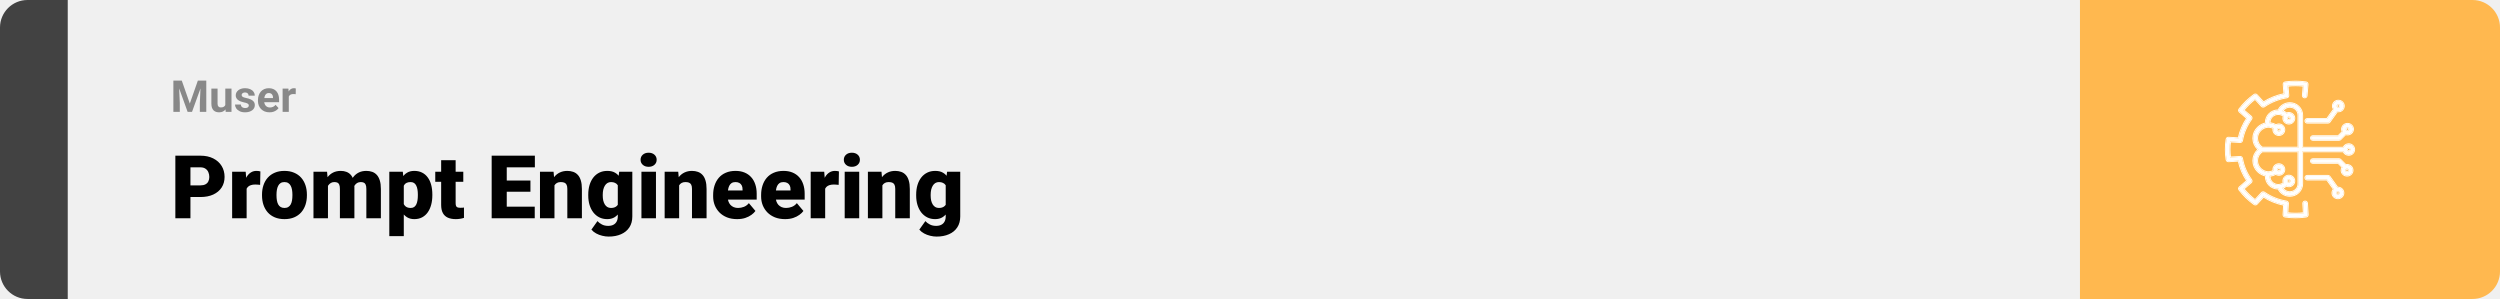
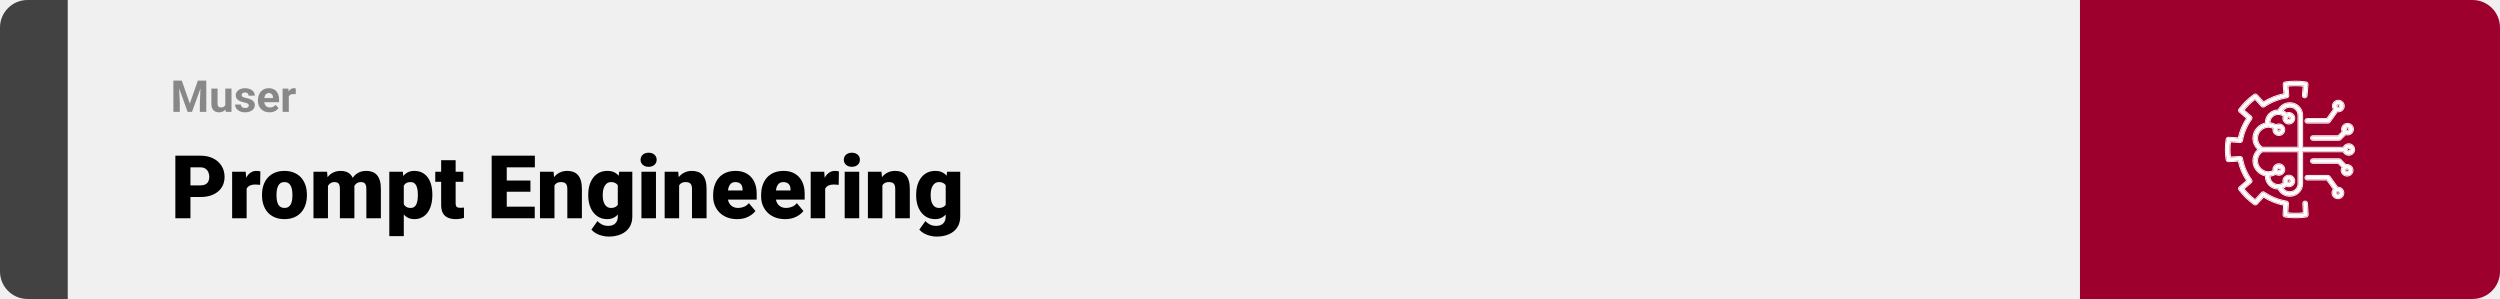
<svg xmlns="http://www.w3.org/2000/svg" width="1363" height="163" viewBox="0 0 1363 163" fill="none">
  <path d="M0 15C0 6.716 6.716 0 15 0H37V163H15C6.716 163 0 156.284 0 148V15Z" fill="#424242" />
  <rect width="1097" height="163" transform="translate(37)" fill="#F0F0F0" />
  <path d="M96.129 43.938H99.106L103.488 56.465L107.871 43.938H110.848L104.684 61H102.293L96.129 43.938ZM94.523 43.938H97.488L98.027 56.148V61H94.523V43.938ZM109.488 43.938H112.465V61H108.949V56.148L109.488 43.938ZM122.836 57.965V48.32H126.211V61H123.035L122.836 57.965ZM123.211 55.363L124.207 55.34C124.207 56.184 124.109 56.969 123.914 57.695C123.719 58.414 123.426 59.039 123.035 59.57C122.645 60.094 122.152 60.504 121.559 60.801C120.965 61.09 120.266 61.234 119.461 61.234C118.844 61.234 118.273 61.148 117.75 60.977C117.234 60.797 116.789 60.52 116.414 60.145C116.047 59.762 115.758 59.273 115.547 58.68C115.344 58.078 115.242 57.355 115.242 56.512V48.32H118.617V56.535C118.617 56.91 118.66 57.227 118.746 57.484C118.84 57.742 118.969 57.953 119.133 58.117C119.297 58.281 119.488 58.398 119.707 58.469C119.934 58.539 120.184 58.574 120.457 58.574C121.152 58.574 121.699 58.434 122.098 58.152C122.504 57.871 122.789 57.488 122.953 57.004C123.125 56.512 123.211 55.965 123.211 55.363ZM135.645 57.496C135.645 57.254 135.574 57.035 135.434 56.84C135.293 56.645 135.031 56.465 134.648 56.301C134.273 56.129 133.73 55.973 133.02 55.832C132.379 55.691 131.781 55.516 131.227 55.305C130.68 55.086 130.203 54.824 129.797 54.52C129.398 54.215 129.086 53.855 128.859 53.441C128.633 53.02 128.52 52.539 128.52 52C128.52 51.469 128.633 50.969 128.859 50.5C129.094 50.031 129.426 49.617 129.855 49.258C130.293 48.891 130.824 48.605 131.449 48.402C132.082 48.191 132.793 48.086 133.582 48.086C134.684 48.086 135.629 48.262 136.418 48.613C137.215 48.965 137.824 49.449 138.246 50.066C138.676 50.676 138.891 51.371 138.891 52.152H135.516C135.516 51.824 135.445 51.531 135.305 51.273C135.172 51.008 134.961 50.801 134.672 50.652C134.391 50.496 134.023 50.418 133.57 50.418C133.195 50.418 132.871 50.484 132.598 50.617C132.324 50.742 132.113 50.914 131.965 51.133C131.824 51.344 131.754 51.578 131.754 51.836C131.754 52.031 131.793 52.207 131.871 52.363C131.957 52.512 132.094 52.648 132.281 52.773C132.469 52.898 132.711 53.016 133.008 53.125C133.312 53.227 133.688 53.32 134.133 53.406C135.047 53.594 135.863 53.84 136.582 54.145C137.301 54.441 137.871 54.848 138.293 55.363C138.715 55.871 138.926 56.539 138.926 57.367C138.926 57.93 138.801 58.445 138.551 58.914C138.301 59.383 137.941 59.793 137.473 60.145C137.004 60.488 136.441 60.758 135.785 60.953C135.137 61.141 134.406 61.234 133.594 61.234C132.414 61.234 131.414 61.023 130.594 60.602C129.781 60.18 129.164 59.645 128.742 58.996C128.328 58.34 128.121 57.668 128.121 56.98H131.32C131.336 57.441 131.453 57.812 131.672 58.094C131.898 58.375 132.184 58.578 132.527 58.703C132.879 58.828 133.258 58.891 133.664 58.891C134.102 58.891 134.465 58.832 134.754 58.715C135.043 58.59 135.262 58.426 135.41 58.223C135.566 58.012 135.645 57.77 135.645 57.496ZM146.953 61.234C145.969 61.234 145.086 61.078 144.305 60.766C143.523 60.445 142.859 60.004 142.312 59.441C141.773 58.879 141.359 58.227 141.07 57.484C140.781 56.734 140.637 55.938 140.637 55.094V54.625C140.637 53.664 140.773 52.785 141.047 51.988C141.32 51.191 141.711 50.5 142.219 49.914C142.734 49.328 143.359 48.879 144.094 48.566C144.828 48.246 145.656 48.086 146.578 48.086C147.477 48.086 148.273 48.234 148.969 48.531C149.664 48.828 150.246 49.25 150.715 49.797C151.191 50.344 151.551 51 151.793 51.766C152.035 52.523 152.156 53.367 152.156 54.297V55.703H142.078V53.453H148.84V53.195C148.84 52.727 148.754 52.309 148.582 51.941C148.418 51.566 148.168 51.27 147.832 51.051C147.496 50.832 147.066 50.723 146.543 50.723C146.098 50.723 145.715 50.82 145.395 51.016C145.074 51.211 144.812 51.484 144.609 51.836C144.414 52.188 144.266 52.602 144.164 53.078C144.07 53.547 144.023 54.062 144.023 54.625V55.094C144.023 55.602 144.094 56.07 144.234 56.5C144.383 56.93 144.59 57.301 144.855 57.613C145.129 57.926 145.457 58.168 145.84 58.34C146.23 58.512 146.672 58.598 147.164 58.598C147.773 58.598 148.34 58.48 148.863 58.246C149.395 58.004 149.852 57.641 150.234 57.156L151.875 58.938C151.609 59.32 151.246 59.688 150.785 60.039C150.332 60.391 149.785 60.68 149.145 60.906C148.504 61.125 147.773 61.234 146.953 61.234ZM157.453 51.086V61H154.078V48.32H157.254L157.453 51.086ZM161.273 48.238L161.215 51.367C161.051 51.344 160.852 51.324 160.617 51.309C160.391 51.285 160.184 51.273 159.996 51.273C159.52 51.273 159.105 51.336 158.754 51.461C158.41 51.578 158.121 51.754 157.887 51.988C157.66 52.223 157.488 52.508 157.371 52.844C157.262 53.18 157.199 53.562 157.184 53.992L156.504 53.781C156.504 52.961 156.586 52.207 156.75 51.52C156.914 50.824 157.152 50.219 157.465 49.703C157.785 49.188 158.176 48.789 158.637 48.508C159.098 48.227 159.625 48.086 160.219 48.086C160.406 48.086 160.598 48.102 160.793 48.133C160.988 48.156 161.148 48.191 161.273 48.238Z" fill="#888888" />
  <path d="M109.219 107.422H100.734V101.07H109.219C110.375 101.07 111.312 100.875 112.031 100.484C112.75 100.094 113.273 99.555 113.602 98.867C113.945 98.164 114.117 97.375 114.117 96.5C114.117 95.562 113.945 94.695 113.602 93.898C113.273 93.102 112.75 92.461 112.031 91.977C111.312 91.477 110.375 91.227 109.219 91.227H103.828V119H95.602V84.875H109.219C111.953 84.875 114.305 85.375 116.273 86.375C118.258 87.375 119.781 88.75 120.844 90.5C121.906 92.234 122.438 94.219 122.438 96.453C122.438 98.656 121.906 100.578 120.844 102.219C119.781 103.859 118.258 105.141 116.273 106.062C114.305 106.969 111.953 107.422 109.219 107.422ZM134.461 99.922V119H126.562V93.641H133.945L134.461 99.922ZM141.961 93.453L141.82 100.789C141.508 100.758 141.086 100.719 140.555 100.672C140.023 100.625 139.578 100.602 139.219 100.602C138.297 100.602 137.5 100.711 136.828 100.93C136.172 101.133 135.625 101.445 135.188 101.867C134.766 102.273 134.453 102.789 134.25 103.414C134.062 104.039 133.977 104.766 133.992 105.594L132.562 104.656C132.562 102.953 132.727 101.406 133.055 100.016C133.398 98.609 133.883 97.398 134.508 96.383C135.133 95.352 135.891 94.562 136.781 94.016C137.672 93.453 138.672 93.172 139.781 93.172C140.172 93.172 140.555 93.195 140.93 93.242C141.32 93.289 141.664 93.359 141.961 93.453ZM142.852 106.578V106.086C142.852 104.227 143.117 102.516 143.648 100.953C144.18 99.375 144.961 98.008 145.992 96.852C147.023 95.695 148.297 94.797 149.812 94.156C151.328 93.5 153.078 93.172 155.062 93.172C157.062 93.172 158.82 93.5 160.336 94.156C161.867 94.797 163.148 95.695 164.18 96.852C165.211 98.008 165.992 99.375 166.523 100.953C167.055 102.516 167.32 104.227 167.32 106.086V106.578C167.32 108.422 167.055 110.133 166.523 111.711C165.992 113.273 165.211 114.641 164.18 115.812C163.148 116.969 161.875 117.867 160.359 118.508C158.844 119.148 157.094 119.469 155.109 119.469C153.125 119.469 151.367 119.148 149.836 118.508C148.305 117.867 147.023 116.969 145.992 115.812C144.961 114.641 144.18 113.273 143.648 111.711C143.117 110.133 142.852 108.422 142.852 106.578ZM150.75 106.086V106.578C150.75 107.531 150.82 108.422 150.961 109.25C151.102 110.078 151.336 110.805 151.664 111.43C151.992 112.039 152.438 112.516 153 112.859C153.562 113.203 154.266 113.375 155.109 113.375C155.938 113.375 156.625 113.203 157.172 112.859C157.734 112.516 158.18 112.039 158.508 111.43C158.836 110.805 159.07 110.078 159.211 109.25C159.352 108.422 159.422 107.531 159.422 106.578V106.086C159.422 105.164 159.352 104.297 159.211 103.484C159.07 102.656 158.836 101.93 158.508 101.305C158.18 100.664 157.734 100.164 157.172 99.805C156.609 99.445 155.906 99.266 155.062 99.266C154.234 99.266 153.539 99.445 152.977 99.805C152.43 100.164 151.992 100.664 151.664 101.305C151.336 101.93 151.102 102.656 150.961 103.484C150.82 104.297 150.75 105.164 150.75 106.086ZM178.805 99.008V119H170.906V93.641H178.312L178.805 99.008ZM177.844 105.453L176.039 105.5C176.039 103.719 176.25 102.078 176.672 100.578C177.094 99.078 177.719 97.773 178.547 96.664C179.375 95.555 180.391 94.695 181.594 94.086C182.812 93.477 184.219 93.172 185.812 93.172C186.922 93.172 187.93 93.344 188.836 93.688C189.742 94.016 190.523 94.539 191.18 95.258C191.836 95.961 192.336 96.883 192.68 98.023C193.039 99.148 193.219 100.5 193.219 102.078V119H185.32V103.086C185.32 102.008 185.195 101.195 184.945 100.648C184.711 100.102 184.367 99.734 183.914 99.547C183.461 99.359 182.906 99.266 182.25 99.266C181.562 99.266 180.945 99.422 180.398 99.734C179.852 100.047 179.383 100.484 178.992 101.047C178.617 101.594 178.328 102.242 178.125 102.992C177.938 103.742 177.844 104.562 177.844 105.453ZM192.328 105.453L190.125 105.5C190.125 103.719 190.32 102.078 190.711 100.578C191.117 99.078 191.719 97.773 192.516 96.664C193.328 95.555 194.336 94.695 195.539 94.086C196.742 93.477 198.141 93.172 199.734 93.172C200.891 93.172 201.953 93.344 202.922 93.688C203.891 94.031 204.727 94.586 205.43 95.352C206.133 96.117 206.68 97.133 207.07 98.398C207.461 99.648 207.656 101.195 207.656 103.039V119H199.734V103.039C199.734 101.992 199.609 101.203 199.359 100.672C199.125 100.125 198.781 99.758 198.328 99.57C197.875 99.367 197.336 99.266 196.711 99.266C195.961 99.266 195.312 99.422 194.766 99.734C194.219 100.047 193.758 100.484 193.383 101.047C193.023 101.594 192.758 102.242 192.586 102.992C192.414 103.742 192.328 104.562 192.328 105.453ZM220.148 98.516V128.75H212.25V93.641H219.609L220.148 98.516ZM235.711 106.016V106.508C235.711 108.352 235.5 110.062 235.078 111.641C234.656 113.219 234.031 114.594 233.203 115.766C232.375 116.938 231.344 117.852 230.109 118.508C228.891 119.148 227.477 119.469 225.867 119.469C224.352 119.469 223.047 119.133 221.953 118.461C220.859 117.789 219.945 116.859 219.211 115.672C218.477 114.484 217.883 113.125 217.43 111.594C216.977 110.062 216.617 108.445 216.352 106.742V106.109C216.617 104.281 216.977 102.586 217.43 101.023C217.883 99.445 218.477 98.07 219.211 96.898C219.945 95.727 220.852 94.812 221.93 94.156C223.023 93.5 224.328 93.172 225.844 93.172C227.453 93.172 228.867 93.477 230.086 94.086C231.32 94.695 232.352 95.57 233.18 96.711C234.023 97.836 234.656 99.188 235.078 100.766C235.5 102.344 235.711 104.094 235.711 106.016ZM227.812 106.508V106.016C227.812 105.031 227.742 104.133 227.602 103.32C227.461 102.492 227.234 101.773 226.922 101.164C226.625 100.555 226.227 100.086 225.727 99.758C225.227 99.43 224.609 99.266 223.875 99.266C223.031 99.266 222.32 99.398 221.742 99.664C221.18 99.914 220.727 100.305 220.383 100.836C220.055 101.352 219.82 102 219.68 102.781C219.555 103.547 219.5 104.445 219.516 105.477V107.398C219.484 108.586 219.602 109.633 219.867 110.539C220.133 111.43 220.594 112.125 221.25 112.625C221.906 113.125 222.797 113.375 223.922 113.375C224.672 113.375 225.297 113.203 225.797 112.859C226.297 112.5 226.695 112.008 226.992 111.383C227.289 110.742 227.5 110.008 227.625 109.18C227.75 108.352 227.812 107.461 227.812 106.508ZM252.586 93.641V99.125H237.305V93.641H252.586ZM240.516 87.336H248.414V110.727C248.414 111.398 248.492 111.922 248.648 112.297C248.805 112.656 249.07 112.914 249.445 113.07C249.836 113.211 250.352 113.281 250.992 113.281C251.445 113.281 251.82 113.273 252.117 113.258C252.414 113.227 252.695 113.188 252.961 113.141V118.789C252.289 119.008 251.586 119.172 250.852 119.281C250.117 119.406 249.336 119.469 248.508 119.469C246.82 119.469 245.375 119.203 244.172 118.672C242.984 118.141 242.078 117.305 241.453 116.164C240.828 115.023 240.516 113.539 240.516 111.711V87.336ZM291.539 112.672V119H273.352V112.672H291.539ZM276.281 84.875V119H268.055V84.875H276.281ZM289.195 98.422V104.539H273.352V98.422H289.195ZM291.609 84.875V91.227H273.352V84.875H291.609ZM302.297 99.055V119H294.398V93.641H301.805L302.297 99.055ZM301.359 105.453L299.508 105.5C299.508 103.562 299.742 101.836 300.211 100.32C300.68 98.789 301.344 97.492 302.203 96.43C303.062 95.367 304.086 94.562 305.273 94.016C306.477 93.453 307.812 93.172 309.281 93.172C310.453 93.172 311.523 93.344 312.492 93.688C313.477 94.031 314.32 94.586 315.023 95.352C315.742 96.117 316.289 97.133 316.664 98.398C317.055 99.648 317.25 101.195 317.25 103.039V119H309.305V103.016C309.305 102 309.164 101.227 308.883 100.695C308.602 100.148 308.195 99.773 307.664 99.57C307.133 99.367 306.484 99.266 305.719 99.266C304.906 99.266 304.219 99.422 303.656 99.734C303.094 100.047 302.641 100.484 302.297 101.047C301.969 101.594 301.727 102.242 301.57 102.992C301.43 103.742 301.359 104.562 301.359 105.453ZM337.57 93.641H344.742V118.016C344.742 120.359 344.203 122.344 343.125 123.969C342.047 125.609 340.539 126.852 338.602 127.695C336.68 128.555 334.43 128.984 331.852 128.984C330.711 128.984 329.547 128.836 328.359 128.539C327.172 128.258 326.062 127.836 325.031 127.273C324 126.711 323.133 126.016 322.43 125.188L325.734 120.547C326.375 121.266 327.18 121.875 328.148 122.375C329.117 122.891 330.258 123.148 331.57 123.148C332.711 123.148 333.664 122.945 334.43 122.539C335.211 122.133 335.805 121.539 336.211 120.758C336.617 119.992 336.82 119.062 336.82 117.969V99.641L337.57 93.641ZM320.719 106.625V106.133C320.719 104.211 320.953 102.461 321.422 100.883C321.906 99.289 322.594 97.922 323.484 96.781C324.391 95.625 325.484 94.734 326.766 94.109C328.047 93.484 329.492 93.172 331.102 93.172C332.836 93.172 334.258 93.508 335.367 94.18C336.492 94.836 337.391 95.758 338.062 96.945C338.75 98.133 339.281 99.523 339.656 101.117C340.047 102.695 340.375 104.398 340.641 106.227V106.812C340.375 108.531 340.008 110.156 339.539 111.688C339.086 113.203 338.492 114.547 337.758 115.719C337.023 116.891 336.102 117.812 334.992 118.484C333.898 119.141 332.586 119.469 331.055 119.469C329.461 119.469 328.023 119.148 326.742 118.508C325.477 117.867 324.391 116.969 323.484 115.812C322.594 114.656 321.906 113.297 321.422 111.734C320.953 110.172 320.719 108.469 320.719 106.625ZM328.617 106.133V106.625C328.617 107.578 328.703 108.461 328.875 109.273C329.062 110.086 329.344 110.805 329.719 111.43C330.094 112.039 330.555 112.516 331.102 112.859C331.664 113.203 332.32 113.375 333.07 113.375C334.211 113.375 335.133 113.133 335.836 112.648C336.539 112.164 337.047 111.477 337.359 110.586C337.672 109.695 337.805 108.648 337.758 107.445V105.594C337.789 104.562 337.719 103.656 337.547 102.875C337.375 102.078 337.102 101.414 336.727 100.883C336.367 100.352 335.883 99.953 335.273 99.688C334.68 99.406 333.961 99.266 333.117 99.266C332.383 99.266 331.734 99.438 331.172 99.781C330.609 100.125 330.141 100.609 329.766 101.234C329.391 101.844 329.102 102.57 328.898 103.414C328.711 104.242 328.617 105.148 328.617 106.133ZM357.633 93.641V119H349.711V93.641H357.633ZM349.242 87.102C349.242 85.977 349.648 85.055 350.461 84.336C351.273 83.617 352.328 83.258 353.625 83.258C354.922 83.258 355.977 83.617 356.789 84.336C357.602 85.055 358.008 85.977 358.008 87.102C358.008 88.227 357.602 89.148 356.789 89.867C355.977 90.586 354.922 90.945 353.625 90.945C352.328 90.945 351.273 90.586 350.461 89.867C349.648 89.148 349.242 88.227 349.242 87.102ZM370.266 99.055V119H362.367V93.641H369.773L370.266 99.055ZM369.328 105.453L367.477 105.5C367.477 103.562 367.711 101.836 368.18 100.32C368.648 98.789 369.312 97.492 370.172 96.43C371.031 95.367 372.055 94.562 373.242 94.016C374.445 93.453 375.781 93.172 377.25 93.172C378.422 93.172 379.492 93.344 380.461 93.688C381.445 94.031 382.289 94.586 382.992 95.352C383.711 96.117 384.258 97.133 384.633 98.398C385.023 99.648 385.219 101.195 385.219 103.039V119H377.273V103.016C377.273 102 377.133 101.227 376.852 100.695C376.57 100.148 376.164 99.773 375.633 99.57C375.102 99.367 374.453 99.266 373.688 99.266C372.875 99.266 372.188 99.422 371.625 99.734C371.062 100.047 370.609 100.484 370.266 101.047C369.938 101.594 369.695 102.242 369.539 102.992C369.398 103.742 369.328 104.562 369.328 105.453ZM401.883 119.469C399.82 119.469 397.977 119.148 396.352 118.508C394.727 117.852 393.352 116.953 392.227 115.812C391.117 114.672 390.266 113.359 389.672 111.875C389.094 110.391 388.805 108.82 388.805 107.164V106.273C388.805 104.414 389.062 102.695 389.578 101.117C390.094 99.523 390.859 98.133 391.875 96.945C392.891 95.758 394.164 94.836 395.695 94.18C397.227 93.508 399.008 93.172 401.039 93.172C402.836 93.172 404.445 93.461 405.867 94.039C407.289 94.617 408.492 95.445 409.477 96.523C410.477 97.602 411.234 98.906 411.75 100.438C412.281 101.969 412.547 103.688 412.547 105.594V108.805H391.828V103.859H404.836V103.25C404.852 102.406 404.703 101.688 404.391 101.094C404.094 100.5 403.656 100.047 403.078 99.734C402.5 99.422 401.797 99.266 400.969 99.266C400.109 99.266 399.398 99.453 398.836 99.828C398.289 100.203 397.859 100.719 397.547 101.375C397.25 102.016 397.039 102.758 396.914 103.602C396.789 104.445 396.727 105.336 396.727 106.273V107.164C396.727 108.102 396.852 108.953 397.102 109.719C397.367 110.484 397.742 111.141 398.227 111.688C398.727 112.219 399.32 112.633 400.008 112.93C400.711 113.227 401.508 113.375 402.398 113.375C403.477 113.375 404.539 113.172 405.586 112.766C406.633 112.359 407.531 111.688 408.281 110.75L411.867 115.016C411.352 115.75 410.617 116.461 409.664 117.148C408.727 117.836 407.602 118.398 406.289 118.836C404.977 119.258 403.508 119.469 401.883 119.469ZM428.039 119.469C425.977 119.469 424.133 119.148 422.508 118.508C420.883 117.852 419.508 116.953 418.383 115.812C417.273 114.672 416.422 113.359 415.828 111.875C415.25 110.391 414.961 108.82 414.961 107.164V106.273C414.961 104.414 415.219 102.695 415.734 101.117C416.25 99.523 417.016 98.133 418.031 96.945C419.047 95.758 420.32 94.836 421.852 94.18C423.383 93.508 425.164 93.172 427.195 93.172C428.992 93.172 430.602 93.461 432.023 94.039C433.445 94.617 434.648 95.445 435.633 96.523C436.633 97.602 437.391 98.906 437.906 100.438C438.438 101.969 438.703 103.688 438.703 105.594V108.805H417.984V103.859H430.992V103.25C431.008 102.406 430.859 101.688 430.547 101.094C430.25 100.5 429.812 100.047 429.234 99.734C428.656 99.422 427.953 99.266 427.125 99.266C426.266 99.266 425.555 99.453 424.992 99.828C424.445 100.203 424.016 100.719 423.703 101.375C423.406 102.016 423.195 102.758 423.07 103.602C422.945 104.445 422.883 105.336 422.883 106.273V107.164C422.883 108.102 423.008 108.953 423.258 109.719C423.523 110.484 423.898 111.141 424.383 111.688C424.883 112.219 425.477 112.633 426.164 112.93C426.867 113.227 427.664 113.375 428.555 113.375C429.633 113.375 430.695 113.172 431.742 112.766C432.789 112.359 433.688 111.688 434.438 110.75L438.023 115.016C437.508 115.75 436.773 116.461 435.82 117.148C434.883 117.836 433.758 118.398 432.445 118.836C431.133 119.258 429.664 119.469 428.039 119.469ZM449.883 99.922V119H441.984V93.641H449.367L449.883 99.922ZM457.383 93.453L457.242 100.789C456.93 100.758 456.508 100.719 455.977 100.672C455.445 100.625 455 100.602 454.641 100.602C453.719 100.602 452.922 100.711 452.25 100.93C451.594 101.133 451.047 101.445 450.609 101.867C450.188 102.273 449.875 102.789 449.672 103.414C449.484 104.039 449.398 104.766 449.414 105.594L447.984 104.656C447.984 102.953 448.148 101.406 448.477 100.016C448.82 98.609 449.305 97.398 449.93 96.383C450.555 95.352 451.312 94.562 452.203 94.016C453.094 93.453 454.094 93.172 455.203 93.172C455.594 93.172 455.977 93.195 456.352 93.242C456.742 93.289 457.086 93.359 457.383 93.453ZM468.445 93.641V119H460.523V93.641H468.445ZM460.055 87.102C460.055 85.977 460.461 85.055 461.273 84.336C462.086 83.617 463.141 83.258 464.438 83.258C465.734 83.258 466.789 83.617 467.602 84.336C468.414 85.055 468.82 85.977 468.82 87.102C468.82 88.227 468.414 89.148 467.602 89.867C466.789 90.586 465.734 90.945 464.438 90.945C463.141 90.945 462.086 90.586 461.273 89.867C460.461 89.148 460.055 88.227 460.055 87.102ZM481.078 99.055V119H473.18V93.641H480.586L481.078 99.055ZM480.141 105.453L478.289 105.5C478.289 103.562 478.523 101.836 478.992 100.32C479.461 98.789 480.125 97.492 480.984 96.43C481.844 95.367 482.867 94.562 484.055 94.016C485.258 93.453 486.594 93.172 488.062 93.172C489.234 93.172 490.305 93.344 491.273 93.688C492.258 94.031 493.102 94.586 493.805 95.352C494.523 96.117 495.07 97.133 495.445 98.398C495.836 99.648 496.031 101.195 496.031 103.039V119H488.086V103.016C488.086 102 487.945 101.227 487.664 100.695C487.383 100.148 486.977 99.773 486.445 99.57C485.914 99.367 485.266 99.266 484.5 99.266C483.688 99.266 483 99.422 482.438 99.734C481.875 100.047 481.422 100.484 481.078 101.047C480.75 101.594 480.508 102.242 480.352 102.992C480.211 103.742 480.141 104.562 480.141 105.453ZM516.352 93.641H523.523V118.016C523.523 120.359 522.984 122.344 521.906 123.969C520.828 125.609 519.32 126.852 517.383 127.695C515.461 128.555 513.211 128.984 510.633 128.984C509.492 128.984 508.328 128.836 507.141 128.539C505.953 128.258 504.844 127.836 503.812 127.273C502.781 126.711 501.914 126.016 501.211 125.188L504.516 120.547C505.156 121.266 505.961 121.875 506.93 122.375C507.898 122.891 509.039 123.148 510.352 123.148C511.492 123.148 512.445 122.945 513.211 122.539C513.992 122.133 514.586 121.539 514.992 120.758C515.398 119.992 515.602 119.062 515.602 117.969V99.641L516.352 93.641ZM499.5 106.625V106.133C499.5 104.211 499.734 102.461 500.203 100.883C500.688 99.289 501.375 97.922 502.266 96.781C503.172 95.625 504.266 94.734 505.547 94.109C506.828 93.484 508.273 93.172 509.883 93.172C511.617 93.172 513.039 93.508 514.148 94.18C515.273 94.836 516.172 95.758 516.844 96.945C517.531 98.133 518.062 99.523 518.438 101.117C518.828 102.695 519.156 104.398 519.422 106.227V106.812C519.156 108.531 518.789 110.156 518.32 111.688C517.867 113.203 517.273 114.547 516.539 115.719C515.805 116.891 514.883 117.812 513.773 118.484C512.68 119.141 511.367 119.469 509.836 119.469C508.242 119.469 506.805 119.148 505.523 118.508C504.258 117.867 503.172 116.969 502.266 115.812C501.375 114.656 500.688 113.297 500.203 111.734C499.734 110.172 499.5 108.469 499.5 106.625ZM507.398 106.133V106.625C507.398 107.578 507.484 108.461 507.656 109.273C507.844 110.086 508.125 110.805 508.5 111.43C508.875 112.039 509.336 112.516 509.883 112.859C510.445 113.203 511.102 113.375 511.852 113.375C512.992 113.375 513.914 113.133 514.617 112.648C515.32 112.164 515.828 111.477 516.141 110.586C516.453 109.695 516.586 108.648 516.539 107.445V105.594C516.57 104.562 516.5 103.656 516.328 102.875C516.156 102.078 515.883 101.414 515.508 100.883C515.148 100.352 514.664 99.953 514.055 99.688C513.461 99.406 512.742 99.266 511.898 99.266C511.164 99.266 510.516 99.438 509.953 99.781C509.391 100.125 508.922 100.609 508.547 101.234C508.172 101.844 507.883 102.57 507.68 103.414C507.492 104.242 507.398 105.148 507.398 106.133Z" fill="black" />
-   <path d="M1134 0H1348C1356.28 0 1363 6.716 1363 15V148C1363 156.284 1356.28 163 1348 163H1134V0Z" fill="#FFB84F" />
+   <path d="M1134 0H1348C1356.28 0 1363 6.716 1363 15V148C1363 156.284 1356.28 163 1348 163H1134V0Z" fill="#9E002D" />
  <mask id="path-5-outside-1_3_82" maskUnits="userSpaceOnUse" x="1212.5" y="43.5" width="72" height="76" fill="black">
    <rect fill="white" x="1212.5" y="43.5" width="72" height="76" />
    <path d="M1257.78 110.795L1258.17 117.033C1258.2 117.55 1257.82 118.005 1257.3 118.082C1255.41 118.359 1253.48 118.5 1251.56 118.5C1249.65 118.5 1247.72 118.359 1245.83 118.082C1245.3 118.005 1244.93 117.55 1244.96 117.033L1245.29 111.677C1241.26 110.891 1237.48 109.371 1234.05 107.148L1230.39 111.163C1230.04 111.55 1229.44 111.612 1229.01 111.305C1225.91 109.088 1223.19 106.436 1220.9 103.423C1220.59 103.006 1220.65 102.425 1221.05 102.081L1225.18 98.523C1222.89 95.186 1221.33 91.519 1220.52 87.599L1215.01 87.921C1214.48 87.953 1214.01 87.584 1213.93 87.072C1213.64 85.241 1213.5 83.366 1213.5 81.499C1213.5 79.632 1213.64 77.757 1213.93 75.925C1214.01 75.413 1214.48 75.037 1215.01 75.077L1220.52 75.399C1221.33 71.48 1222.89 67.813 1225.18 64.475L1221.05 60.917C1220.65 60.573 1220.59 59.992 1220.9 59.575C1223.18 56.565 1225.91 53.913 1229.01 51.693C1229.44 51.386 1230.04 51.448 1230.39 51.834L1234.05 55.85C1237.51 53.619 1241.42 52.054 1245.48 51.284L1245.04 45.974C1245 45.45 1245.38 44.982 1245.92 44.904C1249.64 44.365 1253.49 44.365 1257.21 44.904C1257.75 44.982 1258.13 45.45 1258.09 45.974L1257.57 52.189C1257.52 52.74 1257.02 53.15 1256.46 53.105C1255.89 53.06 1255.47 52.578 1255.52 52.027L1255.96 46.757C1253.05 46.413 1250.08 46.413 1247.17 46.757L1247.61 52.027C1247.66 52.546 1247.28 53.011 1246.75 53.095C1242.36 53.791 1238.12 55.484 1234.48 57.99C1234.05 58.285 1233.46 58.218 1233.11 57.837L1229.48 53.854C1227.1 55.651 1224.97 57.725 1223.12 60.034L1227.22 63.565C1227.61 63.904 1227.68 64.475 1227.38 64.891C1224.81 68.424 1223.12 72.369 1222.38 76.619C1222.29 77.122 1221.82 77.48 1221.3 77.448L1215.84 77.129C1215.65 78.572 1215.56 80.038 1215.56 81.499C1215.56 82.96 1215.65 84.426 1215.84 85.869L1221.3 85.549C1221.82 85.516 1222.29 85.877 1222.38 86.379C1223.12 90.63 1224.81 94.576 1227.38 98.108C1227.68 98.524 1227.61 99.095 1227.22 99.434L1223.12 102.964C1224.97 105.276 1227.11 107.349 1229.48 109.144L1233.11 105.161C1233.46 104.779 1234.05 104.713 1234.48 105.008C1238.11 107.508 1242.17 109.143 1246.54 109.869C1247.06 109.955 1247.43 110.406 1247.4 110.915L1247.07 116.229C1250.04 116.589 1253.09 116.589 1256.06 116.229L1255.73 110.915C1255.7 110.363 1256.13 109.89 1256.7 109.857C1257.26 109.827 1257.75 110.244 1257.78 110.795ZM1279.87 67.519C1281.52 67.519 1282.86 68.823 1282.86 70.426C1282.86 72.028 1281.52 73.332 1279.87 73.332C1279.49 73.332 1279.13 73.256 1278.8 73.131L1276 75.947C1275.8 76.142 1275.54 76.252 1275.26 76.252H1260.97C1260.4 76.252 1259.94 75.805 1259.94 75.252C1259.94 74.7 1260.4 74.252 1260.97 74.252H1274.82L1277.25 71.805C1277.02 71.393 1276.88 70.928 1276.88 70.426C1276.88 68.823 1278.22 67.519 1279.87 67.519ZM1278.93 70.426C1278.93 70.926 1279.35 71.332 1279.87 71.332C1280.38 71.332 1280.8 70.926 1280.8 70.426C1280.8 69.926 1280.38 69.52 1279.87 69.52C1279.35 69.52 1278.93 69.926 1278.93 70.426ZM1268.7 64.889L1272.51 59.558C1272.12 59.069 1271.89 58.465 1271.89 57.803C1271.89 56.2 1273.23 54.897 1274.87 54.897C1276.52 54.897 1277.86 56.2 1277.86 57.803C1277.86 59.405 1276.52 60.709 1274.87 60.709C1274.66 60.709 1274.45 60.684 1274.24 60.64L1270.08 66.46C1269.89 66.729 1269.57 66.889 1269.23 66.889H1257.92C1257.35 66.889 1256.89 66.442 1256.89 65.889C1256.89 65.337 1257.35 64.889 1257.92 64.889H1268.7V64.889ZM1273.94 57.803C1273.94 58.303 1274.36 58.709 1274.87 58.709C1275.39 58.709 1275.81 58.303 1275.81 57.803C1275.81 57.303 1275.39 56.897 1274.87 56.897C1274.36 56.897 1273.94 57.303 1273.94 57.803ZM1277.62 105.196C1277.62 106.798 1276.28 108.102 1274.63 108.102C1272.98 108.102 1271.64 106.798 1271.64 105.196C1271.64 104.412 1271.96 103.703 1272.48 103.179L1268.69 97.885H1257.92C1257.35 97.885 1256.89 97.438 1256.89 96.885C1256.89 96.333 1257.35 95.885 1257.92 95.885H1269.23C1269.57 95.885 1269.89 96.046 1270.08 96.314L1274.37 102.315C1274.46 102.307 1274.54 102.289 1274.63 102.289C1276.28 102.289 1277.62 103.593 1277.62 105.196ZM1275.56 105.196C1275.56 104.696 1275.14 104.289 1274.63 104.289C1274.11 104.289 1273.69 104.696 1273.69 105.196C1273.69 105.695 1274.11 106.102 1274.63 106.102C1275.14 106.102 1275.56 105.695 1275.56 105.196ZM1282.61 92.851C1282.61 94.453 1281.27 95.757 1279.62 95.757C1277.97 95.757 1276.63 94.453 1276.63 92.851C1276.63 92.227 1276.84 91.652 1277.18 91.178L1274.82 88.8H1260.97C1260.4 88.8 1259.94 88.353 1259.94 87.8C1259.94 87.248 1260.4 86.8 1260.97 86.8H1275.26C1275.54 86.8 1275.8 86.911 1276 87.106L1278.91 90.036C1279.14 89.982 1279.37 89.944 1279.62 89.944C1281.27 89.944 1282.61 91.248 1282.61 92.851ZM1280.55 92.851C1280.55 92.351 1280.13 91.944 1279.62 91.944C1279.11 91.944 1278.69 92.351 1278.69 92.851C1278.69 93.35 1279.11 93.757 1279.62 93.757C1280.13 93.757 1280.55 93.35 1280.55 92.851ZM1283.5 81.526C1283.5 83.129 1282.16 84.432 1280.51 84.432C1279.22 84.432 1278.14 83.635 1277.71 82.526H1255.16V100.204C1255.16 103.826 1252.13 106.773 1248.41 106.773C1245.68 106.773 1243.27 105.218 1242.21 102.835C1242.17 102.836 1242.13 102.837 1242.08 102.837C1238.36 102.837 1235.33 99.89 1235.33 96.267C1235.33 96.094 1235.33 95.92 1235.35 95.748C1233.74 95.435 1232.22 94.633 1230.98 93.425C1229.39 91.876 1228.51 89.816 1228.51 87.625C1228.51 85.434 1229.39 83.375 1230.98 81.826C1231.1 81.71 1231.23 81.608 1231.36 81.499C1231.23 81.39 1231.1 81.288 1230.98 81.172C1229.39 79.623 1228.51 77.564 1228.51 75.373C1228.51 73.182 1229.39 71.123 1230.98 69.573C1232.22 68.366 1233.74 67.563 1235.35 67.251C1235.33 67.078 1235.33 66.905 1235.33 66.731C1235.33 63.108 1238.36 60.161 1242.08 60.161C1242.13 60.161 1242.17 60.162 1242.21 60.163C1243.27 57.78 1245.68 56.225 1248.41 56.225C1252.13 56.225 1255.16 59.172 1255.16 62.794V80.526H1277.71C1278.14 79.417 1279.22 78.62 1280.51 78.62C1282.16 78.62 1283.5 79.924 1283.5 81.526ZM1232.44 79.758C1232.72 80.036 1233.05 80.279 1233.39 80.499H1253.11V62.794C1253.11 60.275 1251 58.225 1248.41 58.225C1246.68 58.225 1245.14 59.12 1244.32 60.53C1245.15 60.813 1245.92 61.254 1246.59 61.836C1246.6 61.843 1246.6 61.853 1246.61 61.86C1246.99 61.686 1247.42 61.581 1247.87 61.581C1249.51 61.581 1250.86 62.885 1250.86 64.487C1250.86 66.09 1249.51 67.394 1247.87 67.394C1246.22 67.394 1244.88 66.09 1244.88 64.487C1244.88 64.054 1244.98 63.647 1245.16 63.277C1244.3 62.558 1243.22 62.161 1242.08 62.161C1239.49 62.161 1237.38 64.211 1237.38 66.731C1237.38 66.875 1237.4 67.018 1237.41 67.162C1238.63 67.284 1239.8 67.658 1240.85 68.27C1241.31 67.987 1241.85 67.818 1242.43 67.818C1244.08 67.818 1245.42 69.121 1245.42 70.724C1245.42 72.326 1244.08 73.63 1242.43 73.63C1240.78 73.63 1239.44 72.326 1239.44 70.724C1239.44 70.43 1239.5 70.152 1239.58 69.884C1238.66 69.388 1237.63 69.117 1236.55 69.114C1235.06 69.194 1233.6 69.857 1232.44 70.987C1231.23 72.159 1230.57 73.716 1230.57 75.373C1230.57 77.029 1231.23 78.587 1232.44 79.758ZM1241.5 70.724C1241.5 71.224 1241.92 71.63 1242.43 71.63C1242.95 71.63 1243.36 71.224 1243.36 70.724C1243.36 70.224 1242.95 69.818 1242.43 69.818C1241.92 69.818 1241.5 70.224 1241.5 70.724ZM1247.87 65.394C1248.38 65.394 1248.8 64.987 1248.8 64.488C1248.8 63.988 1248.38 63.582 1247.87 63.582C1247.35 63.582 1246.93 63.988 1246.93 64.488C1246.93 64.987 1247.35 65.394 1247.87 65.394ZM1253.11 100.204V82.499H1233.37C1233.03 82.717 1232.72 82.965 1232.44 83.24C1231.23 84.411 1230.57 85.969 1230.57 87.625C1230.57 89.282 1231.23 90.839 1232.44 92.011C1233.6 93.141 1235.06 93.804 1236.55 93.884C1237.61 93.881 1238.63 93.62 1239.54 93.139C1239.48 92.911 1239.44 92.677 1239.44 92.431C1239.44 90.829 1240.78 89.525 1242.43 89.525C1244.08 89.525 1245.42 90.829 1245.42 92.431C1245.42 94.034 1244.08 95.338 1242.43 95.338C1241.79 95.338 1241.2 95.136 1240.71 94.801C1239.7 95.368 1238.58 95.719 1237.41 95.837C1237.4 95.98 1237.38 96.123 1237.38 96.267C1237.38 98.787 1239.49 100.836 1242.08 100.836C1243.19 100.836 1244.26 100.455 1245.1 99.765C1244.96 99.426 1244.88 99.056 1244.88 98.668C1244.88 97.065 1246.22 95.761 1247.87 95.761C1249.51 95.761 1250.86 97.065 1250.86 98.668C1250.86 100.27 1249.51 101.574 1247.87 101.574C1247.37 101.574 1246.91 101.445 1246.5 101.236C1245.85 101.779 1245.11 102.198 1244.32 102.468C1245.14 103.878 1246.68 104.773 1248.41 104.773C1251 104.773 1253.11 102.724 1253.11 100.204ZM1247.87 99.574C1248.38 99.574 1248.8 99.168 1248.8 98.668C1248.8 98.168 1248.38 97.762 1247.87 97.762C1247.35 97.762 1246.93 98.168 1246.93 98.668C1246.93 99.168 1247.35 99.574 1247.87 99.574ZM1242.43 93.338C1242.95 93.338 1243.36 92.931 1243.36 92.432C1243.36 91.932 1242.95 91.525 1242.43 91.525C1241.92 91.525 1241.5 91.932 1241.5 92.432C1241.5 92.599 1241.55 92.754 1241.63 92.889C1241.65 92.909 1241.67 92.925 1241.68 92.946C1241.7 92.969 1241.71 92.993 1241.73 93.017C1241.9 93.211 1242.15 93.338 1242.43 93.338ZM1281.44 81.526C1281.44 81.026 1281.02 80.62 1280.51 80.62C1280 80.62 1279.58 81.026 1279.58 81.526C1279.58 82.026 1280 82.432 1280.51 82.432C1281.02 82.432 1281.44 82.026 1281.44 81.526Z" />
  </mask>
  <path d="M1257.78 110.795L1258.17 117.033C1258.2 117.55 1257.82 118.005 1257.3 118.082C1255.41 118.359 1253.48 118.5 1251.56 118.5C1249.65 118.5 1247.72 118.359 1245.83 118.082C1245.3 118.005 1244.93 117.55 1244.96 117.033L1245.29 111.677C1241.26 110.891 1237.48 109.371 1234.05 107.148L1230.39 111.163C1230.04 111.55 1229.44 111.612 1229.01 111.305C1225.91 109.088 1223.19 106.436 1220.9 103.423C1220.59 103.006 1220.65 102.425 1221.05 102.081L1225.18 98.523C1222.89 95.186 1221.33 91.519 1220.52 87.599L1215.01 87.921C1214.48 87.953 1214.01 87.584 1213.93 87.072C1213.64 85.241 1213.5 83.366 1213.5 81.499C1213.5 79.632 1213.64 77.757 1213.93 75.925C1214.01 75.413 1214.48 75.037 1215.01 75.077L1220.52 75.399C1221.33 71.48 1222.89 67.813 1225.18 64.475L1221.05 60.917C1220.65 60.573 1220.59 59.992 1220.9 59.575C1223.18 56.565 1225.91 53.913 1229.01 51.693C1229.44 51.386 1230.04 51.448 1230.39 51.834L1234.05 55.85C1237.51 53.619 1241.42 52.054 1245.48 51.284L1245.04 45.974C1245 45.45 1245.38 44.982 1245.92 44.904C1249.64 44.365 1253.49 44.365 1257.21 44.904C1257.75 44.982 1258.13 45.45 1258.09 45.974L1257.57 52.189C1257.52 52.74 1257.02 53.15 1256.46 53.105C1255.89 53.06 1255.47 52.578 1255.52 52.027L1255.96 46.757C1253.05 46.413 1250.08 46.413 1247.17 46.757L1247.61 52.027C1247.66 52.546 1247.28 53.011 1246.75 53.095C1242.36 53.791 1238.12 55.484 1234.48 57.99C1234.05 58.285 1233.46 58.218 1233.11 57.837L1229.48 53.854C1227.1 55.651 1224.97 57.725 1223.12 60.034L1227.22 63.565C1227.61 63.904 1227.68 64.475 1227.38 64.891C1224.81 68.424 1223.12 72.369 1222.38 76.619C1222.29 77.122 1221.82 77.48 1221.3 77.448L1215.84 77.129C1215.65 78.572 1215.56 80.038 1215.56 81.499C1215.56 82.96 1215.65 84.426 1215.84 85.869L1221.3 85.549C1221.82 85.516 1222.29 85.877 1222.38 86.379C1223.12 90.63 1224.81 94.576 1227.38 98.108C1227.68 98.524 1227.61 99.095 1227.22 99.434L1223.12 102.964C1224.97 105.276 1227.11 107.349 1229.48 109.144L1233.11 105.161C1233.46 104.779 1234.05 104.713 1234.48 105.008C1238.11 107.508 1242.17 109.143 1246.54 109.869C1247.06 109.955 1247.43 110.406 1247.4 110.915L1247.07 116.229C1250.04 116.589 1253.09 116.589 1256.06 116.229L1255.73 110.915C1255.7 110.363 1256.13 109.89 1256.7 109.857C1257.26 109.827 1257.75 110.244 1257.78 110.795ZM1279.87 67.519C1281.52 67.519 1282.86 68.823 1282.86 70.426C1282.86 72.028 1281.52 73.332 1279.87 73.332C1279.49 73.332 1279.13 73.256 1278.8 73.131L1276 75.947C1275.8 76.142 1275.54 76.252 1275.26 76.252H1260.97C1260.4 76.252 1259.94 75.805 1259.94 75.252C1259.94 74.7 1260.4 74.252 1260.97 74.252H1274.82L1277.25 71.805C1277.02 71.393 1276.88 70.928 1276.88 70.426C1276.88 68.823 1278.22 67.519 1279.87 67.519ZM1278.93 70.426C1278.93 70.926 1279.35 71.332 1279.87 71.332C1280.38 71.332 1280.8 70.926 1280.8 70.426C1280.8 69.926 1280.38 69.52 1279.87 69.52C1279.35 69.52 1278.93 69.926 1278.93 70.426ZM1268.7 64.889L1272.51 59.558C1272.12 59.069 1271.89 58.465 1271.89 57.803C1271.89 56.2 1273.23 54.897 1274.87 54.897C1276.52 54.897 1277.86 56.2 1277.86 57.803C1277.86 59.405 1276.52 60.709 1274.87 60.709C1274.66 60.709 1274.45 60.684 1274.24 60.64L1270.08 66.46C1269.89 66.729 1269.57 66.889 1269.23 66.889H1257.92C1257.35 66.889 1256.89 66.442 1256.89 65.889C1256.89 65.337 1257.35 64.889 1257.92 64.889H1268.7V64.889ZM1273.94 57.803C1273.94 58.303 1274.36 58.709 1274.87 58.709C1275.39 58.709 1275.81 58.303 1275.81 57.803C1275.81 57.303 1275.39 56.897 1274.87 56.897C1274.36 56.897 1273.94 57.303 1273.94 57.803ZM1277.62 105.196C1277.62 106.798 1276.28 108.102 1274.63 108.102C1272.98 108.102 1271.64 106.798 1271.64 105.196C1271.64 104.412 1271.96 103.703 1272.48 103.179L1268.69 97.885H1257.92C1257.35 97.885 1256.89 97.438 1256.89 96.885C1256.89 96.333 1257.35 95.885 1257.92 95.885H1269.23C1269.57 95.885 1269.89 96.046 1270.08 96.314L1274.37 102.315C1274.46 102.307 1274.54 102.289 1274.63 102.289C1276.28 102.289 1277.62 103.593 1277.62 105.196ZM1275.56 105.196C1275.56 104.696 1275.14 104.289 1274.63 104.289C1274.11 104.289 1273.69 104.696 1273.69 105.196C1273.69 105.695 1274.11 106.102 1274.63 106.102C1275.14 106.102 1275.56 105.695 1275.56 105.196ZM1282.61 92.851C1282.61 94.453 1281.27 95.757 1279.62 95.757C1277.97 95.757 1276.63 94.453 1276.63 92.851C1276.63 92.227 1276.84 91.652 1277.18 91.178L1274.82 88.8H1260.97C1260.4 88.8 1259.94 88.353 1259.94 87.8C1259.94 87.248 1260.4 86.8 1260.97 86.8H1275.26C1275.54 86.8 1275.8 86.911 1276 87.106L1278.91 90.036C1279.14 89.982 1279.37 89.944 1279.62 89.944C1281.27 89.944 1282.61 91.248 1282.61 92.851ZM1280.55 92.851C1280.55 92.351 1280.13 91.944 1279.62 91.944C1279.11 91.944 1278.69 92.351 1278.69 92.851C1278.69 93.35 1279.11 93.757 1279.62 93.757C1280.13 93.757 1280.55 93.35 1280.55 92.851ZM1283.5 81.526C1283.5 83.129 1282.16 84.432 1280.51 84.432C1279.22 84.432 1278.14 83.635 1277.71 82.526H1255.16V100.204C1255.16 103.826 1252.13 106.773 1248.41 106.773C1245.68 106.773 1243.27 105.218 1242.21 102.835C1242.17 102.836 1242.13 102.837 1242.08 102.837C1238.36 102.837 1235.33 99.89 1235.33 96.267C1235.33 96.094 1235.33 95.92 1235.35 95.748C1233.74 95.435 1232.22 94.633 1230.98 93.425C1229.39 91.876 1228.51 89.816 1228.51 87.625C1228.51 85.434 1229.39 83.375 1230.98 81.826C1231.1 81.71 1231.23 81.608 1231.36 81.499C1231.23 81.39 1231.1 81.288 1230.98 81.172C1229.39 79.623 1228.51 77.564 1228.51 75.373C1228.51 73.182 1229.39 71.123 1230.98 69.573C1232.22 68.366 1233.74 67.563 1235.35 67.251C1235.33 67.078 1235.33 66.905 1235.33 66.731C1235.33 63.108 1238.36 60.161 1242.08 60.161C1242.13 60.161 1242.17 60.162 1242.21 60.163C1243.27 57.78 1245.68 56.225 1248.41 56.225C1252.13 56.225 1255.16 59.172 1255.16 62.794V80.526H1277.71C1278.14 79.417 1279.22 78.62 1280.51 78.62C1282.16 78.62 1283.5 79.924 1283.5 81.526ZM1232.44 79.758C1232.72 80.036 1233.05 80.279 1233.39 80.499H1253.11V62.794C1253.11 60.275 1251 58.225 1248.41 58.225C1246.68 58.225 1245.14 59.12 1244.32 60.53C1245.15 60.813 1245.92 61.254 1246.59 61.836C1246.6 61.843 1246.6 61.853 1246.61 61.86C1246.99 61.686 1247.42 61.581 1247.87 61.581C1249.51 61.581 1250.86 62.885 1250.86 64.487C1250.86 66.09 1249.51 67.394 1247.87 67.394C1246.22 67.394 1244.88 66.09 1244.88 64.487C1244.88 64.054 1244.98 63.647 1245.16 63.277C1244.3 62.558 1243.22 62.161 1242.08 62.161C1239.49 62.161 1237.38 64.211 1237.38 66.731C1237.38 66.875 1237.4 67.018 1237.41 67.162C1238.63 67.284 1239.8 67.658 1240.85 68.27C1241.31 67.987 1241.85 67.818 1242.43 67.818C1244.08 67.818 1245.42 69.121 1245.42 70.724C1245.42 72.326 1244.08 73.63 1242.43 73.63C1240.78 73.63 1239.44 72.326 1239.44 70.724C1239.44 70.43 1239.5 70.152 1239.58 69.884C1238.66 69.388 1237.63 69.117 1236.55 69.114C1235.06 69.194 1233.6 69.857 1232.44 70.987C1231.23 72.159 1230.57 73.716 1230.57 75.373C1230.57 77.029 1231.23 78.587 1232.44 79.758ZM1241.5 70.724C1241.5 71.224 1241.92 71.63 1242.43 71.63C1242.95 71.63 1243.36 71.224 1243.36 70.724C1243.36 70.224 1242.95 69.818 1242.43 69.818C1241.92 69.818 1241.5 70.224 1241.5 70.724ZM1247.87 65.394C1248.38 65.394 1248.8 64.987 1248.8 64.488C1248.8 63.988 1248.38 63.582 1247.87 63.582C1247.35 63.582 1246.93 63.988 1246.93 64.488C1246.93 64.987 1247.35 65.394 1247.87 65.394ZM1253.11 100.204V82.499H1233.37C1233.03 82.717 1232.72 82.965 1232.44 83.24C1231.23 84.411 1230.57 85.969 1230.57 87.625C1230.57 89.282 1231.23 90.839 1232.44 92.011C1233.6 93.141 1235.06 93.804 1236.55 93.884C1237.61 93.881 1238.63 93.62 1239.54 93.139C1239.48 92.911 1239.44 92.677 1239.44 92.431C1239.44 90.829 1240.78 89.525 1242.43 89.525C1244.08 89.525 1245.42 90.829 1245.42 92.431C1245.42 94.034 1244.08 95.338 1242.43 95.338C1241.79 95.338 1241.2 95.136 1240.71 94.801C1239.7 95.368 1238.58 95.719 1237.41 95.837C1237.4 95.98 1237.38 96.123 1237.38 96.267C1237.38 98.787 1239.49 100.836 1242.08 100.836C1243.19 100.836 1244.26 100.455 1245.1 99.765C1244.96 99.426 1244.88 99.056 1244.88 98.668C1244.88 97.065 1246.22 95.761 1247.87 95.761C1249.51 95.761 1250.86 97.065 1250.86 98.668C1250.86 100.27 1249.51 101.574 1247.87 101.574C1247.37 101.574 1246.91 101.445 1246.5 101.236C1245.85 101.779 1245.11 102.198 1244.32 102.468C1245.14 103.878 1246.68 104.773 1248.41 104.773C1251 104.773 1253.11 102.724 1253.11 100.204ZM1247.87 99.574C1248.38 99.574 1248.8 99.168 1248.8 98.668C1248.8 98.168 1248.38 97.762 1247.87 97.762C1247.35 97.762 1246.93 98.168 1246.93 98.668C1246.93 99.168 1247.35 99.574 1247.87 99.574ZM1242.43 93.338C1242.95 93.338 1243.36 92.931 1243.36 92.432C1243.36 91.932 1242.95 91.525 1242.43 91.525C1241.92 91.525 1241.5 91.932 1241.5 92.432C1241.5 92.599 1241.55 92.754 1241.63 92.889C1241.65 92.909 1241.67 92.925 1241.68 92.946C1241.7 92.969 1241.71 92.993 1241.73 93.017C1241.9 93.211 1242.15 93.338 1242.43 93.338ZM1281.44 81.526C1281.44 81.026 1281.02 80.62 1280.51 80.62C1280 80.62 1279.58 81.026 1279.58 81.526C1279.58 82.026 1280 82.432 1280.51 82.432C1281.02 82.432 1281.44 82.026 1281.44 81.526Z" fill="white" />
  <path d="M1257.78 110.795L1258.17 117.033C1258.2 117.55 1257.82 118.005 1257.3 118.082C1255.41 118.359 1253.48 118.5 1251.56 118.5C1249.65 118.5 1247.72 118.359 1245.83 118.082C1245.3 118.005 1244.93 117.55 1244.96 117.033L1245.29 111.677C1241.26 110.891 1237.48 109.371 1234.05 107.148L1230.39 111.163C1230.04 111.55 1229.44 111.612 1229.01 111.305C1225.91 109.088 1223.19 106.436 1220.9 103.423C1220.59 103.006 1220.65 102.425 1221.05 102.081L1225.18 98.523C1222.89 95.186 1221.33 91.519 1220.52 87.599L1215.01 87.921C1214.48 87.953 1214.01 87.584 1213.93 87.072C1213.64 85.241 1213.5 83.366 1213.5 81.499C1213.5 79.632 1213.64 77.757 1213.93 75.925C1214.01 75.413 1214.48 75.037 1215.01 75.077L1220.52 75.399C1221.33 71.48 1222.89 67.813 1225.18 64.475L1221.05 60.917C1220.65 60.573 1220.59 59.992 1220.9 59.575C1223.18 56.565 1225.91 53.913 1229.01 51.693C1229.44 51.386 1230.04 51.448 1230.39 51.834L1234.05 55.85C1237.51 53.619 1241.42 52.054 1245.48 51.284L1245.04 45.974C1245 45.45 1245.38 44.982 1245.92 44.904C1249.64 44.365 1253.49 44.365 1257.21 44.904C1257.75 44.982 1258.13 45.45 1258.09 45.974L1257.57 52.189C1257.52 52.74 1257.02 53.15 1256.46 53.105C1255.89 53.06 1255.47 52.578 1255.52 52.027L1255.96 46.757C1253.05 46.413 1250.08 46.413 1247.17 46.757L1247.61 52.027C1247.66 52.546 1247.28 53.011 1246.75 53.095C1242.36 53.791 1238.12 55.484 1234.48 57.99C1234.05 58.285 1233.46 58.218 1233.11 57.837L1229.48 53.854C1227.1 55.651 1224.97 57.725 1223.12 60.034L1227.22 63.565C1227.61 63.904 1227.68 64.475 1227.38 64.891C1224.81 68.424 1223.12 72.369 1222.38 76.619C1222.29 77.122 1221.82 77.48 1221.3 77.448L1215.84 77.129C1215.65 78.572 1215.56 80.038 1215.56 81.499C1215.56 82.96 1215.65 84.426 1215.84 85.869L1221.3 85.549C1221.82 85.516 1222.29 85.877 1222.38 86.379C1223.12 90.63 1224.81 94.576 1227.38 98.108C1227.68 98.524 1227.61 99.095 1227.22 99.434L1223.12 102.964C1224.97 105.276 1227.11 107.349 1229.48 109.144L1233.11 105.161C1233.46 104.779 1234.05 104.713 1234.48 105.008C1238.11 107.508 1242.17 109.143 1246.54 109.869C1247.06 109.955 1247.43 110.406 1247.4 110.915L1247.07 116.229C1250.04 116.589 1253.09 116.589 1256.06 116.229L1255.73 110.915C1255.7 110.363 1256.13 109.89 1256.7 109.857C1257.26 109.827 1257.75 110.244 1257.78 110.795ZM1279.87 67.519C1281.52 67.519 1282.86 68.823 1282.86 70.426C1282.86 72.028 1281.52 73.332 1279.87 73.332C1279.49 73.332 1279.13 73.256 1278.8 73.131L1276 75.947C1275.8 76.142 1275.54 76.252 1275.26 76.252H1260.97C1260.4 76.252 1259.94 75.805 1259.94 75.252C1259.94 74.7 1260.4 74.252 1260.97 74.252H1274.82L1277.25 71.805C1277.02 71.393 1276.88 70.928 1276.88 70.426C1276.88 68.823 1278.22 67.519 1279.87 67.519ZM1278.93 70.426C1278.93 70.926 1279.35 71.332 1279.87 71.332C1280.38 71.332 1280.8 70.926 1280.8 70.426C1280.8 69.926 1280.38 69.52 1279.87 69.52C1279.35 69.52 1278.93 69.926 1278.93 70.426ZM1268.7 64.889L1272.51 59.558C1272.12 59.069 1271.89 58.465 1271.89 57.803C1271.89 56.2 1273.23 54.897 1274.87 54.897C1276.52 54.897 1277.86 56.2 1277.86 57.803C1277.86 59.405 1276.52 60.709 1274.87 60.709C1274.66 60.709 1274.45 60.684 1274.24 60.64L1270.08 66.46C1269.89 66.729 1269.57 66.889 1269.23 66.889H1257.92C1257.35 66.889 1256.89 66.442 1256.89 65.889C1256.89 65.337 1257.35 64.889 1257.92 64.889H1268.7V64.889ZM1273.94 57.803C1273.94 58.303 1274.36 58.709 1274.87 58.709C1275.39 58.709 1275.81 58.303 1275.81 57.803C1275.81 57.303 1275.39 56.897 1274.87 56.897C1274.36 56.897 1273.94 57.303 1273.94 57.803ZM1277.62 105.196C1277.62 106.798 1276.28 108.102 1274.63 108.102C1272.98 108.102 1271.64 106.798 1271.64 105.196C1271.64 104.412 1271.96 103.703 1272.48 103.179L1268.69 97.885H1257.92C1257.35 97.885 1256.89 97.438 1256.89 96.885C1256.89 96.333 1257.35 95.885 1257.92 95.885H1269.23C1269.57 95.885 1269.89 96.046 1270.08 96.314L1274.37 102.315C1274.46 102.307 1274.54 102.289 1274.63 102.289C1276.28 102.289 1277.62 103.593 1277.62 105.196ZM1275.56 105.196C1275.56 104.696 1275.14 104.289 1274.63 104.289C1274.11 104.289 1273.69 104.696 1273.69 105.196C1273.69 105.695 1274.11 106.102 1274.63 106.102C1275.14 106.102 1275.56 105.695 1275.56 105.196ZM1282.61 92.851C1282.61 94.453 1281.27 95.757 1279.62 95.757C1277.97 95.757 1276.63 94.453 1276.63 92.851C1276.63 92.227 1276.84 91.652 1277.18 91.178L1274.82 88.8H1260.97C1260.4 88.8 1259.94 88.353 1259.94 87.8C1259.94 87.248 1260.4 86.8 1260.97 86.8H1275.26C1275.54 86.8 1275.8 86.911 1276 87.106L1278.91 90.036C1279.14 89.982 1279.37 89.944 1279.62 89.944C1281.27 89.944 1282.61 91.248 1282.61 92.851ZM1280.55 92.851C1280.55 92.351 1280.13 91.944 1279.62 91.944C1279.11 91.944 1278.69 92.351 1278.69 92.851C1278.69 93.35 1279.11 93.757 1279.62 93.757C1280.13 93.757 1280.55 93.35 1280.55 92.851ZM1283.5 81.526C1283.5 83.129 1282.16 84.432 1280.51 84.432C1279.22 84.432 1278.14 83.635 1277.71 82.526H1255.16V100.204C1255.16 103.826 1252.13 106.773 1248.41 106.773C1245.68 106.773 1243.27 105.218 1242.21 102.835C1242.17 102.836 1242.13 102.837 1242.08 102.837C1238.36 102.837 1235.33 99.89 1235.33 96.267C1235.33 96.094 1235.33 95.92 1235.35 95.748C1233.74 95.435 1232.22 94.633 1230.98 93.425C1229.39 91.876 1228.51 89.816 1228.51 87.625C1228.51 85.434 1229.39 83.375 1230.98 81.826C1231.1 81.71 1231.23 81.608 1231.36 81.499C1231.23 81.39 1231.1 81.288 1230.98 81.172C1229.39 79.623 1228.51 77.564 1228.51 75.373C1228.51 73.182 1229.39 71.123 1230.98 69.573C1232.22 68.366 1233.74 67.563 1235.35 67.251C1235.33 67.078 1235.33 66.905 1235.33 66.731C1235.33 63.108 1238.36 60.161 1242.08 60.161C1242.13 60.161 1242.17 60.162 1242.21 60.163C1243.27 57.78 1245.68 56.225 1248.41 56.225C1252.13 56.225 1255.16 59.172 1255.16 62.794V80.526H1277.71C1278.14 79.417 1279.22 78.62 1280.51 78.62C1282.16 78.62 1283.5 79.924 1283.5 81.526ZM1232.44 79.758C1232.72 80.036 1233.05 80.279 1233.39 80.499H1253.11V62.794C1253.11 60.275 1251 58.225 1248.41 58.225C1246.68 58.225 1245.14 59.12 1244.32 60.53C1245.15 60.813 1245.92 61.254 1246.59 61.836C1246.6 61.843 1246.6 61.853 1246.61 61.86C1246.99 61.686 1247.42 61.581 1247.87 61.581C1249.51 61.581 1250.86 62.885 1250.86 64.487C1250.86 66.09 1249.51 67.394 1247.87 67.394C1246.22 67.394 1244.88 66.09 1244.88 64.487C1244.88 64.054 1244.98 63.647 1245.16 63.277C1244.3 62.558 1243.22 62.161 1242.08 62.161C1239.49 62.161 1237.38 64.211 1237.38 66.731C1237.38 66.875 1237.4 67.018 1237.41 67.162C1238.63 67.284 1239.8 67.658 1240.85 68.27C1241.31 67.987 1241.85 67.818 1242.43 67.818C1244.08 67.818 1245.42 69.121 1245.42 70.724C1245.42 72.326 1244.08 73.63 1242.43 73.63C1240.78 73.63 1239.44 72.326 1239.44 70.724C1239.44 70.43 1239.5 70.152 1239.58 69.884C1238.66 69.388 1237.63 69.117 1236.55 69.114C1235.06 69.194 1233.6 69.857 1232.44 70.987C1231.23 72.159 1230.57 73.716 1230.57 75.373C1230.57 77.029 1231.23 78.587 1232.44 79.758ZM1241.5 70.724C1241.5 71.224 1241.92 71.63 1242.43 71.63C1242.95 71.63 1243.36 71.224 1243.36 70.724C1243.36 70.224 1242.95 69.818 1242.43 69.818C1241.92 69.818 1241.5 70.224 1241.5 70.724ZM1247.87 65.394C1248.38 65.394 1248.8 64.987 1248.8 64.488C1248.8 63.988 1248.38 63.582 1247.87 63.582C1247.35 63.582 1246.93 63.988 1246.93 64.488C1246.93 64.987 1247.35 65.394 1247.87 65.394ZM1253.11 100.204V82.499H1233.37C1233.03 82.717 1232.72 82.965 1232.44 83.24C1231.23 84.411 1230.57 85.969 1230.57 87.625C1230.57 89.282 1231.23 90.839 1232.44 92.011C1233.6 93.141 1235.06 93.804 1236.55 93.884C1237.61 93.881 1238.63 93.62 1239.54 93.139C1239.48 92.911 1239.44 92.677 1239.44 92.431C1239.44 90.829 1240.78 89.525 1242.43 89.525C1244.08 89.525 1245.42 90.829 1245.42 92.431C1245.42 94.034 1244.08 95.338 1242.43 95.338C1241.79 95.338 1241.2 95.136 1240.71 94.801C1239.7 95.368 1238.58 95.719 1237.41 95.837C1237.4 95.98 1237.38 96.123 1237.38 96.267C1237.38 98.787 1239.49 100.836 1242.08 100.836C1243.19 100.836 1244.26 100.455 1245.1 99.765C1244.96 99.426 1244.88 99.056 1244.88 98.668C1244.88 97.065 1246.22 95.761 1247.87 95.761C1249.51 95.761 1250.86 97.065 1250.86 98.668C1250.86 100.27 1249.51 101.574 1247.87 101.574C1247.37 101.574 1246.91 101.445 1246.5 101.236C1245.85 101.779 1245.11 102.198 1244.32 102.468C1245.14 103.878 1246.68 104.773 1248.41 104.773C1251 104.773 1253.11 102.724 1253.11 100.204ZM1247.87 99.574C1248.38 99.574 1248.8 99.168 1248.8 98.668C1248.8 98.168 1248.38 97.762 1247.87 97.762C1247.35 97.762 1246.93 98.168 1246.93 98.668C1246.93 99.168 1247.35 99.574 1247.87 99.574ZM1242.43 93.338C1242.95 93.338 1243.36 92.931 1243.36 92.432C1243.36 91.932 1242.95 91.525 1242.43 91.525C1241.92 91.525 1241.5 91.932 1241.5 92.432C1241.5 92.599 1241.55 92.754 1241.63 92.889C1241.65 92.909 1241.67 92.925 1241.68 92.946C1241.7 92.969 1241.71 92.993 1241.73 93.017C1241.9 93.211 1242.15 93.338 1242.43 93.338ZM1281.44 81.526C1281.44 81.026 1281.02 80.62 1280.51 80.62C1280 80.62 1279.58 81.026 1279.58 81.526C1279.58 82.026 1280 82.432 1280.51 82.432C1281.02 82.432 1281.44 82.026 1281.44 81.526Z" stroke="white" mask="url(#path-5-outside-1_3_82)" />
</svg>
